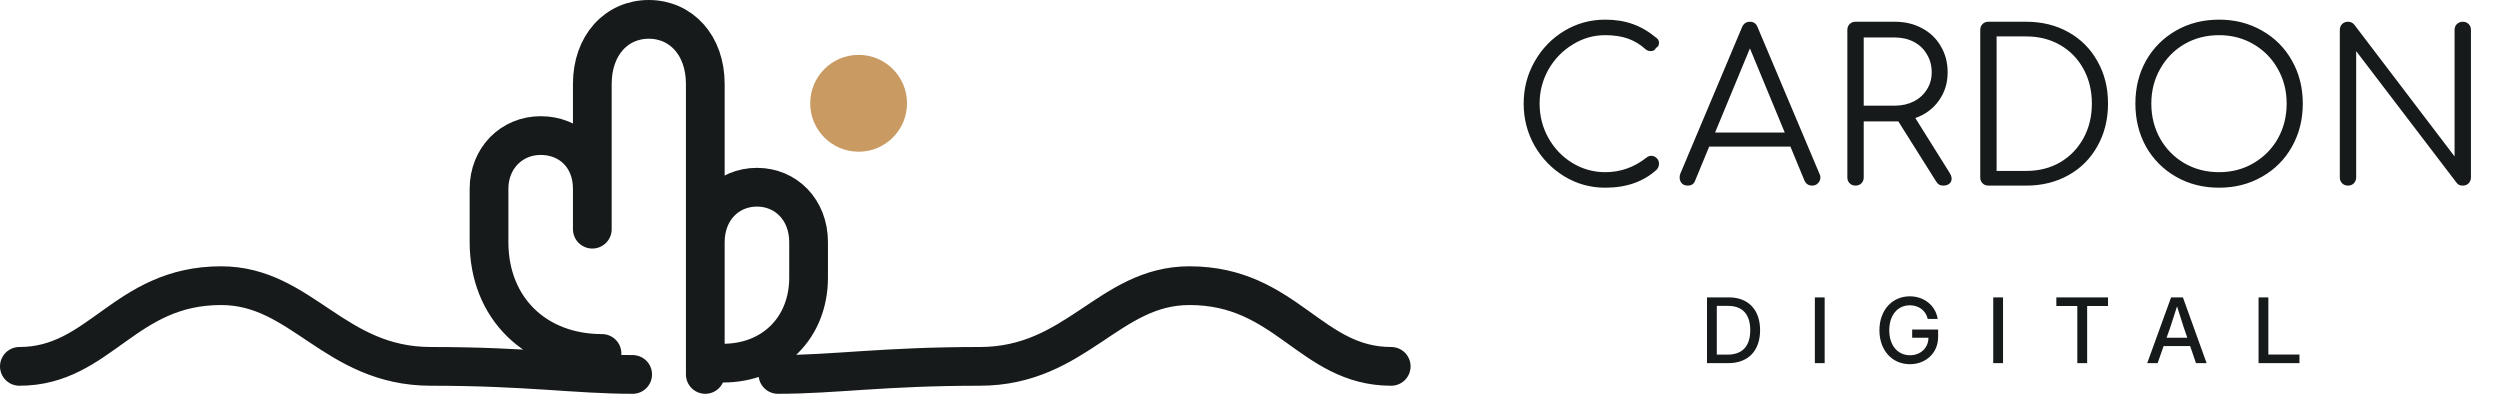
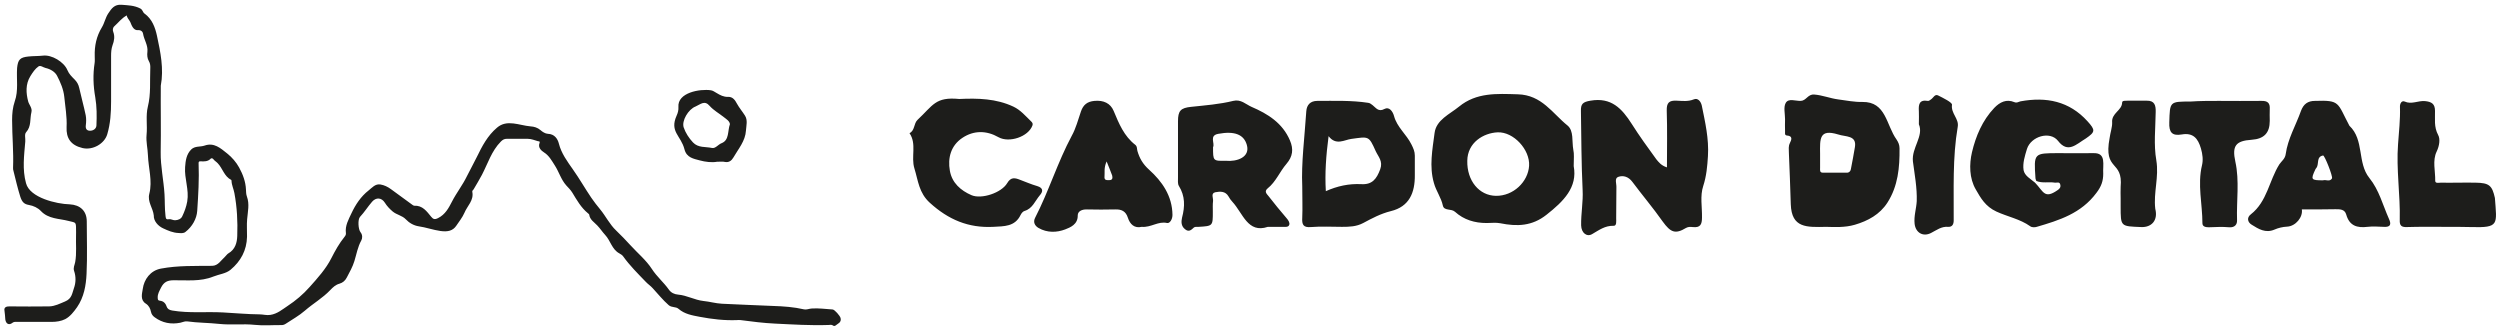
- <svg xmlns="http://www.w3.org/2000/svg" viewBox="163 88 1549 244" role="img" aria-label="Cardon Digital">
-   <path d="M175 315 C225 315 240 265 300 265 C350 265 370 315 430 315 M770 315 C830 315 850 265 900 265 C960 265 975 315 1025 315 M600 320 L600 140 C600 116 585 100 565 100 C545 100 530 116 530 140 L530 230 M530 205 C530 185 516 172 498 172 C480 172 466 186 466 205 L466 238 C466 279 495 307 536 307 M600 238 C600 218 614 204 632 204 C650 204 664 218 664 238 L664 260 C664 291 642 313 611 313 M430 315 C490 315 520 320 555 320 M645 320 C680 320 710 315 770 315" fill="none" stroke="#161A1B" stroke-width="24" stroke-linecap="round" stroke-linejoin="round" />
-   <circle cx="695" cy="152" r="30" fill="#C99A62" />
-   <g transform="translate(803 -297)">
-     <g fill="#161A1B">
-       <path d="m 354.63,501.3 q -13.78,0 -25.35,-7.02 -11.57,-7.02 -18.46,-18.98 -6.76,-11.96 -6.76,-26.13 0,-14.04 6.76,-26 6.76,-11.96 18.33,-18.98 11.57,-7.02 25.48,-7.02 9.36,0 17.03,2.73 7.67,2.73 14.82,8.71 1.43,1.04 1.43,2.99 0,1.04 -0.52,1.95 -0.52,0.78 -1.43,1.17 -0.26,0.91 -1.17,1.43 -0.91,0.52 -1.95,0.52 -1.95,0 -3.25,-1.17 -5.07,-4.55 -11.05,-6.63 -5.98,-2.08 -13.91,-2.08 -10.92,0 -20.28,5.85 -9.36,5.72 -14.95,15.47 -5.46,9.75 -5.46,21.06 0,11.57 5.46,21.32 5.46,9.75 14.82,15.47 9.36,5.72 20.41,5.72 14.17,0 25.61,-9.1 1.43,-1.04 2.86,-1.04 1.95,0 3.38,1.43 1.43,1.3 1.43,3.51 0,2.08 -1.43,3.64 -12.22,11.18 -31.85,11.18 z m 132.78,-8.45 q 0.52,0.91 0.52,2.08 0,2.08 -1.56,3.64 -1.43,1.43 -3.51,1.43 -3.38,0 -4.81,-3.12 l -8.71,-21.06 h -50.31 l -8.71,21.06 q -1.04,3.12 -4.68,3.12 -2.21,0 -3.64,-1.43 -1.3,-1.56 -1.3,-3.64 0,-1.3 0.39,-2.21 l 38.22,-90.74 q 1.43,-3.51 4.94,-3.51 3.51,0 4.81,3.51 z m -64.74,-25.74 h 43.16 l -21.58,-52.13 z m 145.39,25.09 q 1.17,1.95 1.17,3.51 0,1.95 -1.43,3.12 -1.43,1.17 -3.77,1.17 -1.56,0 -2.6,-0.65 -1.04,-0.65 -1.82,-1.95 l -23.4,-37.18 h -2.21 -19.24 v 34.71 q 0,2.21 -1.43,3.64 -1.43,1.43 -3.64,1.43 -2.21,0 -3.64,-1.43 -1.43,-1.43 -1.43,-3.64 v -91.39 q 0,-2.21 1.43,-3.64 1.43,-1.43 3.64,-1.43 h 24.31 q 9.49,0 16.9,4.03 7.41,3.9 11.57,11.05 4.29,7.15 4.29,16.25 0,10.01 -5.46,17.55 -5.33,7.54 -14.56,10.79 z m -34.06,-41.73 q 6.5,0 11.7,-2.6 5.33,-2.73 8.19,-7.41 2.99,-4.68 2.99,-10.66 0,-6.24 -2.99,-11.18 -2.86,-4.94 -8.06,-7.67 -5.2,-2.73 -11.83,-2.73 h -19.24 v 42.25 z M 592.03,500 q -2.21,0 -3.64,-1.43 -1.43,-1.43 -1.43,-3.64 v -91.39 q 0,-2.21 1.43,-3.64 1.43,-1.43 3.64,-1.43 h 23.4 q 14.69,0 26.26,6.5 11.57,6.5 17.94,18.07 6.5,11.44 6.5,26.13 0,14.69 -6.5,26.26 -6.37,11.57 -17.94,18.07 -11.57,6.5 -26.26,6.5 z m 23.4,-9.1 q 11.83,0 21.06,-5.33 9.23,-5.46 14.43,-14.95 5.2,-9.49 5.2,-21.45 0,-11.96 -5.2,-21.45 -5.2,-9.49 -14.43,-14.82 -9.23,-5.33 -21.06,-5.33 h -18.33 v 83.33 z m 119.52,10.4 q -14.82,0 -26.65,-6.76 -11.83,-6.76 -18.59,-18.59 -6.63,-11.96 -6.63,-26.78 0,-14.82 6.63,-26.65 6.76,-11.83 18.59,-18.59 11.83,-6.76 26.65,-6.76 14.69,0 26.52,6.76 11.96,6.76 18.59,18.59 6.76,11.83 6.76,26.65 0,14.82 -6.76,26.78 -6.63,11.83 -18.59,18.59 -11.83,6.76 -26.52,6.76 z m 0,-9.62 q 11.83,0 21.32,-5.59 9.62,-5.59 15.08,-15.21 5.46,-9.75 5.46,-21.71 0,-11.83 -5.46,-21.45 -5.46,-9.75 -15.08,-15.34 -9.49,-5.59 -21.32,-5.59 -11.96,0 -21.58,5.59 -9.49,5.59 -14.95,15.34 -5.46,9.62 -5.46,21.45 0,11.96 5.46,21.71 5.46,9.62 14.95,15.21 9.62,5.59 21.58,5.59 z m 79.87,8.32 q -2.21,0 -3.64,-1.43 -1.43,-1.43 -1.43,-3.64 v -91.39 q 0,-2.21 1.43,-3.64 1.43,-1.43 3.64,-1.43 2.34,0 3.9,1.82 l 62.14,81.64 v -78.39 q 0,-2.21 1.43,-3.64 1.56,-1.43 3.64,-1.43 2.21,0 3.64,1.43 1.43,1.43 1.43,3.64 v 91.39 q 0,2.08 -1.43,3.64 -1.43,1.43 -3.64,1.43 -2.6,0 -3.77,-1.69 l -62.27,-81.64 v 78.26 q 0,2.08 -1.43,3.64 -1.43,1.43 -3.64,1.43 z" />
-       <path d="m 430.838,610 c 12.441,0 19.715,-7.766 19.715,-20.426 0,-12.605 -7.301,-20.316 -19.305,-20.316 H 417.658 V 610 Z m -7.109,-5.277 v -30.188 h 7.137 c 9.078,0 13.59,5.605 13.59,15.039 0,9.488 -4.512,15.148 -14,15.148 z m 66.828,-35.465 h -6.07 V 610 h 6.07 z m 52.801,41.398 c 10.008,0 17.5,-7.082 17.5,-16.789 v -4.676 H 544.779 V 594.25 h 10.09 c -0.055,6.48 -5.031,10.855 -11.43,10.855 -7.738,0 -12.852,-6.207 -12.852,-15.449 0,-9.297 5.086,-15.504 12.824,-15.504 5.605,0 9.871,3.418 11.02,8.449 h 6.152 c -1.285,-8.285 -8.395,-14 -17.254,-14 -10.91,0 -18.84,8.504 -18.84,21.055 0,12.359 7.82,21 18.867,21 z m 57.723,-41.398 h -6.07 V 610 h 6.07 z m 33.031,5.332 h 12.988 V 610 h 6.098 v -35.41 h 12.934 v -5.332 H 634.111 Z M 690.412,610 h 6.453 l 3.719,-10.582 h 16.434 L 720.627,610 h 6.59 l -14.684,-40.742 h -7.328 z m 12.004,-15.75 2.543,-7.219 c 1.121,-3.363 2.297,-6.945 3.938,-12.223 1.613,5.277 2.762,8.859 3.883,12.223 l 2.461,7.219 z M 759.4,610 h 25.348 v -5.332 H 765.471 v -35.41 h -6.07 z" />
-     </g>
+ <svg xmlns="http://www.w3.org/2000/svg" viewBox="116 233 2354 310" role="img" aria-label="Cardon Digital">
+   <g fill="#1D1D1B">
+     <path d="M235.4,247.5c-4.9,2.6-7.8,6.7-11.5,10c-1.9,1.6-1.9,3.8-1.3,5.4c1.7,4.4,0.9,8.7-0.6,12.6c-1.2,3.4-1.4,6.7-1.4,10.1 c0,14.3,0,28.6,0,42.9c0,10.5-0.6,20.8-3.6,30.9c-2.6,8.9-13.6,15.3-23.3,13c-11-2.6-15.5-9.3-15-19.7c0.5-9.7-1.3-19.2-2.2-28.7 c-0.7-6.8-3.6-13.6-6.8-19.7c-1.9-3.7-6.3-6.3-10.8-7.3c-2.2-0.5-4.7-2.7-6.6-1.5c-3.3,2.3-5.5,5.7-7.7,9.2 c-4.7,7.6-4.1,16-2.1,23.7c0.8,3.2,4.1,6.3,3.1,10.2c-1.6,6.3,0.1,13.3-5,18.9c-1.8,2-0.5,5.8-0.8,8.8 c-1.1,13.1-2.9,26.2,0.7,39.2c3.5,13.7,28.8,19.6,41.1,19.9c9.9,0.5,16.1,6.2,16.1,16.1c0,16.4,0.6,32.9-0.2,49.3 c-0.5,10.9-2.4,21.9-8.9,31.4c-3.1,4.4-6.6,8.9-11.2,11.3c-3.7,1.9-8.4,2.6-12.9,2.6c-10.8,0-21.6,0-32.4,0 c-1.4,0-2.8-0.3-4.3,0.8c-3.2,2.6-6.2,1.2-6.8-3.1c-0.3-2.8-0.3-5.6-0.8-8.4c-0.6-3,1.8-4,4.7-3.9c12.5,0.1,25,0.2,37.4,0 c5.3-0.1,10-2.6,14.9-4.6c6.6-2.7,6.7-7.8,8.4-12.5c1.9-5.2,2-10.9,0.2-16.2c-1.1-3.1,0.5-5.6,1-8.4c1.5-8.4,0.5-16.9,0.8-25.3 c0.1-1.8,0-3.6,0-5.5c0-7.4-0.3-6.2-7.2-8c-8.8-2.3-18.8-1.7-26-9.4c-2.7-2.9-7-4.9-11.2-5.6c-4.7-0.8-6.5-3-8.1-7.8 c-2.5-8-4.4-16.1-6.4-24.2c-0.3-1-0.5-2-0.4-3.1c0.6-15-0.9-30-0.9-44.9c0-6,0.5-11.7,2.5-17.6c3.6-10,1.5-20.9,2.2-31.4 c0.8-7.9,2.8-10,10.7-10.8c4.5-0.5,9-0.3,13.5-0.8c8.4-1.1,20,5.9,23.2,13.7c1.5,3.6,4.1,6.1,6.7,8.7c2.3,2.3,3.7,4.8,4.4,8 c1.9,8.6,4.3,17.1,6.1,25.7c0.6,3.1,0.5,6.4,0.1,9.5c-0.4,3.3,0.9,5.1,4,5.1c3,0,5.8-1.8,6-4.9c0.4-8.9,0.4-17.8-1.1-26.6 c-1.9-10.7-2.3-21.5-0.6-32.3c0.3-2.1,0.1-4.3,0.1-6.4c-0.3-9.7,1.6-18.7,6.7-27.1c2.5-4.1,3.3-9,6-13.1 c3.1-4.7,5.9-8.7,12.5-8.2c6.1,0.5,11.9,0.5,17.7,3.5c2.4,1.3,2.2,3.5,4,4.8c7.1,5.1,10,13,11.7,20.9c3.3,15.4,6.6,31,3.6,47 c-0.2,20.8,0.3,41.7-0.1,62.5c-0.2,13.4,2.8,26.4,3.6,39.7c0.4,6.6,0.1,13.2,0.9,19.9c0.3,2.4,0.1,4.2,3.3,3.6 c1.9-0.3,3.6,1,5.7,1c3-0.1,5.7-1.3,6.8-3.7c2.1-4.4,3.8-8.9,4.7-14c1.9-11.1-2.8-21.6-2-32.4c0.4-5.9,1.2-12.1,5.8-16.6 c3.5-3.4,8.4-2.2,12.5-3.6c9-3.2,15.1,2.5,21.3,7.4c4.6,3.7,8.5,8.2,11.3,13.3c3.5,6.4,6.1,13.3,6.4,20.7 c0.1,2.2,0.1,4.4,0.9,6.6c2.6,7.1,0.8,14.2,0.2,21.4c-0.5,5.4,0,10.9-0.1,16.4c-0.3,12.8-5.9,23.1-15.5,31.1 c-4.4,3.7-10.8,4.2-16.2,6.4c-12.3,5-25.1,3.3-37.8,3.5c-5.2,0.1-8.7,1.5-11.4,6.8c-1.6,3.3-3.4,6-3.2,9.7 c0.1,1.7,0.1,2.6,2.3,2.8c2.8,0.3,5,2.1,6,5.2c0.8,2.4,2.4,3.5,5.4,4c15.9,2.7,32,0.9,47.9,1.8c11.4,0.6,22.8,1.7,34.3,1.8 c3.4,0,6.6,1.1,10.2,0.5c6.5-1,11.2-5.1,16.2-8.4c7.6-5,14.6-10.9,20.7-17.8c7.6-8.5,15.4-17.1,20.5-27.2 c3.6-7.1,7.4-13.9,12.4-20.1c0.9-1.1,1.5-2.2,1.3-3.6c-0.9-6.9,2.5-12.7,5.2-18.5c3.9-8.3,8.9-15.9,16.2-21.6 c3.2-2.5,6.2-6.4,11.1-5.6c3.6,0.6,6.9,2.2,9.9,4.4c6.8,5,13.6,9.9,20.4,14.9c0.5,0.3,1,0.7,1.5,0.7c7.9-0.4,11.8,5.3,16,10.4 c1.8,2.2,3.2,2.9,6.4,1.3c6.9-3.4,10.1-9.6,13.2-15.6c4.2-8.2,10-15.5,14-23.8c3-6.1,6.4-12,9.4-18.2c4.9-10.1,10.1-20.1,19-27.6 c9.4-8.1,20.9-2.1,31.6-1.2c3.2,0.2,6.5,1.1,9.3,3.5c1.9,1.7,4.6,3.4,7,3.5c6.3,0.2,9.2,4.8,10.3,9.1c2.4,9.5,8,16.9,13.3,24.5 c6.1,8.6,11.3,17.8,17.2,26.5c2.6,3.8,5.4,7.4,8.3,10.9c5.4,6.5,9,14.3,15.3,20.2c4.6,4.4,9,9,13.3,13.7 c6.8,7.5,14.8,14,20.3,22.5c4.6,7.1,11.1,12.5,15.9,19.3c2.1,3,5.2,4.4,8.7,4.7c8.3,0.7,15.6,5.1,23.8,6 c5.9,0.6,11.6,2.3,17.6,2.6c16.1,0.7,32.3,1.5,48.4,2.1c9.5,0.3,19.3,1,28.8,3.2c2.2,0.5,4.7-0.6,7-0.8 c6.7-0.5,13.2,0.5,19.9,0.9c1.9,0.1,7,6,7.5,8.1c1,4.3-2.7,5.2-4.9,7.1c-0.4,0.4-1.7,0.4-2.1,0c-1.4-1.1-2.9-0.7-4.4-0.6 c-16.8,0.6-33.7-0.5-50.4-1.3c-10.8-0.5-21.6-1.9-32.4-3.3c-1-0.1-2.1-0.1-3.2,0c-11.9,0.5-23.7-0.9-35.3-3.1 c-6.8-1.3-14.2-2.5-19.9-7.5c-2.6-2.3-6.3-0.9-9.3-3.5c-5.5-4.8-10-10.5-14.9-15.8c-2.1-2.4-4.7-4-6.8-6.3 c-7.4-7.7-15-15.2-21.2-23.9c-0.8-1.1-2.2-2-3.5-2.7c-7.1-3.8-8.3-12-13.4-17.4c-2.6-2.8-4.7-6.1-7.4-8.9 c-2.9-3.1-7-5.4-7.6-10.2c-0.1-0.5-0.8-0.9-1.2-1.3c-6.5-5.3-10.5-12.5-14.7-19.4c-1.6-2.6-3.8-4.7-5.7-6.8 c-5-5.6-6.9-12.9-10.9-19c-2.9-4.5-5.3-9.1-10.2-12.2c-2.4-1.5-5.7-4.5-4.1-8.6c0.8-2-1-1.8-1.3-1.8c-3.2-0.9-6.4-2.3-9.9-2.3 c-6.5,0-13.1,0-19.6,0c-2.3,0-3.8,0.8-5.6,2.6c-8.8,8.9-12.2,20.6-17.8,31.3c-2.4,4.6-5.2,9.1-7.8,13.6c-0.4,0.8-1.5,1.2-1.3,2.3 c1.7,8.2-4.7,13.3-7.4,19.9c-1.9,4.4-5.1,8.3-7.7,12.2c-3.2,4.7-8,5.9-14.9,4.9c-7-1-13.5-3.4-20.4-4.4 c-4.6-0.7-8.9-3.1-12.2-6.6c-3.4-3.6-8.6-4.2-12.4-7.4c-2.9-2.5-5.3-5-7.3-8.2c-3.1-4.9-8.2-5.3-12-1c-4,4.6-7.2,9.8-11.4,14.3 c-2.3,2.4-1.7,11.9,0.5,14.5c2,2.5,1.8,5.7,0.7,7.7c-3.4,6.1-4.5,13-6.5,19.4c-1.7,5.6-4.5,10.4-7.1,15.4c-1.5,3-3.8,5-6.9,5.9 c-3.7,1-6.2,3.4-8.7,6c-7.1,7.5-16.2,12.7-23.9,19.4c-5.5,4.8-11.8,8.2-17.8,12.2c-1.3,0.9-2.8,1.5-4.6,1.4 c-8.2-0.1-16.5,0.7-24.6-0.2c-11.2-1.2-22.5,0.3-33.6-0.9c-10.1-1.1-20.3-1-30.4-2.4c-2-0.3-4.3,0.9-6.4,1.3 c-8.7,1.7-16.8,0.2-24-5.1c-1.7-1.2-3.1-2.8-3.6-5.4c-0.5-2.7-1.9-5.7-4.8-7.5c-5.4-3.4-3.6-9.2-2.9-13.7 c1.2-9.2,7.3-17.5,17.2-19.3c16-3,32.1-2.4,48.2-2.6c5.6-0.1,8.3-5.2,12-8.5c1.1-1,2-2.5,3.2-3.2c6.5-3.7,8.2-10.1,8.4-16.5 c0.5-13.5-0.2-27-2.7-40.3c-0.7-3.9-2.6-7.5-2.7-11.6c0-0.3-0.1-0.7-0.3-0.8c-6.6-3.3-8-10.8-12.7-15.7c-1.3-1.4-3-2.3-4.1-3.8 c-0.6-0.9-1.9-1.1-2.4-0.6c-2.7,2.9-6.2,2.8-9.6,2.6c-1.3-0.1-2,0.3-1.9,1.8c0.6,15-0.3,30-1.3,44.9c-0.5,7.3-4.6,14.8-11.1,19.8 c-1.9,1.5-4.3,1.1-6.5,1c-5.2-0.2-9.8-2.2-14.5-4.4c-4.8-2.2-9-6.9-8.8-12.1c-0.7-7-6.2-12.9-4.2-20.5 c3.1-12.1-0.9-24.2-1.3-36.2c-0.2-6.3-1.9-12.7-1.3-19.1c0.9-8.9-0.9-18.2,1.2-26.6c3-12,1.8-23.9,2.3-35.8 c0.1-2.5,0.1-4.8-1.4-7.3c-1.4-2.3-1.7-5.6-1.3-8.7c0.7-6.1-3.2-11.2-4.1-17c-0.2-1.4-1.5-3.6-4.9-3.3c-4.1,0.3-5.8-4.3-7.1-7.6 C237.4,251.2,235.6,249.9,235.4,247.5z" />
+     <path d="M791.2,385.3c-4.8,0.9-11,0.2-16.4-1.3c-5.4-1.5-12.3-2.4-14.3-10.4c-3.3-13-14.2-16.5-7.4-31.7c1.2-2.6,1.9-5.3,1.7-8.1 c-1.1-13.7,20.4-17.3,30.5-15.8c1.9,0.2,3.7,1.6,5.5,2.6c3.3,2,6.7,3.8,10.7,3.6c4.5-0.2,6.7,3.2,8.4,6.4c2.2,4,5.2,7.5,7.6,11.3 c2.7,4.3,1.2,9.3,0.9,14c-0.6,10-7.2,17.3-11.9,25.5c-1.6,2.7-4,4.8-7.8,4.1C796.6,385,794.4,385.3,791.2,385.3z M803.3,349.9 c-0.4-3-3.2-4.6-5.6-6.5c-4.5-3.6-9.8-6.5-13.5-10.7c-4.8-5.6-8.5-1.5-13.3,0.6c-6.8,2.6-13.3,13.6-11.1,19.8 c1.8,5.2,4.9,9.9,8.7,14c5,5.3,11.8,3.9,17.8,5.2c3.4,0.8,5.9-3.3,9.2-4.5C802.8,364.9,801,356.4,803.3,349.9z" />
  </g>
+   <path fill="#1D1D1B" transform="translate(680 -835) scale(2)" d="M458.9,612.2c1.9,10-4.8,16.6-12.8,22.9c-6.8,5.4-13.9,5.6-21.8,4c-2-0.4-4.2-0.1-6.4-0.1c-5.6,0-10.7-1.5-14.9-5.3 c-1.8-1.6-5.1-0.3-5.7-2.9c-0.8-3.8-3.2-6.9-4.2-10.6c-2.3-7.9-0.7-15.8,0.3-23.6c0.8-6.2,7.1-8.8,11.5-12.4 c8.2-6.7,17.7-6.1,27.7-5.8c11.3,0.3,16.3,9,23.4,14.7c3,2.5,2,7.4,2.7,11.3C459.2,606.6,458.9,608.7,458.9,612.2z M422.3,626.2 c8.2,0.1,15.1-6.6,15.6-14.1c0.5-7.6-7.3-16.1-14.8-15.8c-6.7,0.3-14.2,4.8-14.3,13.4C408.6,619.1,414.4,626.1,422.3,626.2z M502.8,612.8c0-9.2,0.2-18-0.1-26.7c-0.1-3.7,1.1-4.9,4.7-4.7c2.6,0.1,5.3,0.5,8-0.6c2-0.9,3.4,1.1,3.8,2.9 c1.6,7.9,3.4,15.6,2.9,23.8c-0.3,4.8-0.7,9.4-2.2,14c-1.6,4.8-0.5,9.9-0.6,14.9c0,3.3-0.8,4.9-4.4,4.5c-1-0.1-2-0.2-3.1,0.4 c-5.1,3.1-7.3,2.1-11-3c-4.5-6.4-9.6-12.4-14.3-18.7c-1.8-2.4-4.3-3.2-6.7-2.3c-1.8,0.7-0.7,3.2-0.8,4.9c-0.1,4.9,0,9.7-0.1,14.6 c0,1.3,0.3,3.6-1.2,3.5c-4.1-0.1-6.8,2-10.1,3.9c-2.5,1.5-5.1-0.5-5.2-4.1c-0.1-5.6,1-11.2,0.7-16.6c-0.6-12.4-0.6-24.8-0.8-37.2 c-0.1-3.4,0.9-4.3,4.5-4.9c9.8-1.7,14.8,3.7,19.4,10.9c3.6,5.7,7.6,11.2,11.6,16.7C498.9,610.3,500,611.9,502.8,612.8z M676.7,619.2c-0.1-0.4-0.4-0.9-0.4-1.3c-0.8-11.8-0.8-11.8,10.9-11.8c5.5,0,10.9,0.1,16.4,0c6.2-0.2,4.3,5.5,4.6,9.7 c0,3.4-0.9,6-3.2,9c-7.2,9.7-17.5,12.9-28.1,16c-0.9,0.3-2.4,0.3-3.1-0.3c-4.8-3.4-10.7-4.5-15.9-6.9c-5.2-2.4-7.4-6.4-9.7-10.4 c-3.1-5.3-3.1-11.9-1.8-17.5c1.8-7.6,4.9-15,10.5-20.9c2.6-2.7,5.7-4.3,9.5-2.7c1.2,0.5,1.9-0.2,2.9-0.4 c12.1-2.2,22.9-0.1,31.5,9.4c3.8,4.2,3.7,5-0.8,8.1c-4.5,2.7-8.4,7.2-13.1,1.1c-3.8-4.8-12.7-2.1-14.6,3.8c-1,3.3-2.1,6.7-1.6,10 c0.5,2.7,3.3,4.1,5.4,5.9c4,4.2,4.4,7.8,10.5,3.6c0.9-0.6,1.7-1.3,1.4-2.6c-0.3-1.6-1.6-0.9-2.5-1 C682.6,619.5,679.6,620.4,676.7,619.2z M577.8,640.8c-9.3,0.2-16.3,0.6-16.7-10.6c-0.2-8.1-0.6-16.3-0.9-24.4c0-1.5-0.3-2.9,0.5-4.5c0.7-1.4,1.5-3.3-1.4-3.5 c-1.3-0.1-0.8-1.4-0.9-2.2c-0.1-1.8,0-3.6,0-5.5c0-2.6-0.8-5.6,0.3-7.6c1.3-2.4,4.6-0.9,7.1-1c2.6-0.1,3.3-3.2,6.3-3 c3.9,0.3,7.5,1.8,11.3,2.3c3.8,0.5,7.8,1.3,11.4,1.2c11.2-0.2,11.2,10.9,16.1,17.7c0.8,1.2,1.4,2.5,1.4,4.1 c0.1,9-0.7,17.8-5.7,25.6c-3.6,5.6-9.2,8.6-15.3,10.4C586.6,641.2,581.5,640.9,577.8,640.8z M574.9,606.6c0,2.1,0,4.2,0,6.4 c0,1-0.3,2.3,1.3,2.3c3.8,0,7.6,0,11.4,0c1,0,1.7-0.8,1.8-1.7c0.7-3.5,1.3-6.9,1.9-10.4c0.9-5.6-4.4-4.7-7.9-5.9 C574.5,594.6,574.8,599.2,574.9,606.6z M314.9,640.8c-9.5,3.2-11.7-6.4-16.7-11.8c-0.7-0.7-1.3-1.6-1.8-2.5c-1.5-2.6-4-2.4-6.2-2c-2.3,0.5-0.9,2.7-1.1,4.2 c-0.2,1.6-0.1,3.3-0.1,5c0,6.7,0,6.7-6.7,7.1c-0.7,0-1.7-0.1-2.2,0.3c-1.3,1.2-2.4,2.3-4.2,0.8c-1.9-1.5-1.8-3.6-1.4-5.4 c1.4-5.3,1.5-10.2-1.5-15c-0.6-1-0.4-2.6-0.4-4c0-8.8,0-17.6,0-26.4c0-4.9,1.2-6.3,6.2-6.8c6.6-0.7,13.3-1.2,19.8-2.8 c3.6-0.9,5.9,1.6,8.6,2.8c7.7,3.3,14.6,7.6,18.1,15.8c1.8,4.2,1.3,7.6-1.6,11c-3.2,3.7-5,8.5-8.9,11.6c-1.8,1.5-0.3,2.7,0.4,3.6 c2.7,3.5,5.6,7,8.5,10.4c0.8,0.9,1.6,2.1,1.3,3.1c-0.4,1.3-2,1-3.2,1C320,640.8,318,640.8,314.9,640.8z M289.1,603.3 c0,6.5,0,6.5,6,6.4c5.3,0.5,11.6-1.7,9.9-7.5c-1.4-4.9-5.8-6.6-13.4-5.2C287.1,597.8,290.1,601.5,289.1,603.3z M331.1,621.7c-0.5-11,1.1-23.1,1.9-35.3c0.2-3,1.9-4.9,5.2-4.9c8,0,16-0.3,23.9,0.9c0.9,0.1,1.4,0.6,2.1,1.1 c1.5,1.1,2.7,3.4,5.6,1.8c2.2-1.2,3.9,1.1,4.5,3.3c1.4,5.3,5.9,8.7,8.2,13.4c0.9,1.8,1.6,3.3,1.6,5.3c0,3,0,6.1,0,9.1 c0.1,8.3-2.6,14.9-11.3,17c-4.8,1.2-8.9,3.4-13,5.6c-3.2,1.7-6.5,1.8-10,1.8c-4.9,0-9.7-0.3-14.6,0.1c-3.6,0.3-4.3-1.1-4.1-4.4 C331.3,632,331.1,627.4,331.1,621.7z M343.5,598.1c-1.2,9.2-1.8,17.5-1.3,25.9c5.4-2.4,10.8-3.6,16.7-3.3c5.1,0.3,7.2-2.4,8.9-7 c1.4-3.8-0.9-5.9-2.1-8.5c-3.3-7.4-3.3-6.9-11.5-5.8C351,599.8,347,602.7,343.5,598.1z M801.7,632.6c0.6,3.6-2.9,7.9-6.9,8.1c-2.1,0.1-4.2,0.6-6,1.4c-4.2,1.8-7.5-0.3-10.7-2.3c-2-1.2-2.4-3.4-0.4-4.9 c7.7-6,8.6-15.9,13.4-23.5c1-1.5,2.7-2.6,3-4.8c1-7.3,4.8-13.6,7.2-20.4c1.2-3.2,3.2-4.7,6.6-4.7c12-0.4,10.4,0.8,16.2,11.7 c7.1,6.7,3.6,17.4,9.4,24.6c4.6,5.7,6.3,12.7,9.2,19.2c1.2,2.6,0.8,4-2.4,3.8c-2.6-0.1-5.2-0.3-7.7,0c-4.9,0.6-8.5-0.5-10-5.8 c-0.7-2.5-2.9-2.5-5-2.5C812.3,632.6,807.2,632.6,801.7,632.6z M811.7,618.9c1.2-0.5,3.1,0.9,4.2-0.9c0.5-0.9-3.5-11-4.2-10.8 c-3.3,0.6-1.8,4-3.1,5.8c-0.2,0.2-0.4,0.5-0.5,0.7C805.8,618.6,806,618.9,811.7,618.9z M255.5,640.8c-3.4,0.8-5.5-1.2-6.5-4.3c-1-3.1-3-4-6-3.9c-4.4,0.1-8.8,0.1-13.2,0c-2.3-0.1-4.4,0.8-4.4,2.8 c0.1,4.3-3.6,5.7-5.9,6.6c-3.9,1.5-8.5,1.7-12.6-0.7c-1.7-1-2.6-2.7-1.6-4.7c6.5-12.6,10.6-26.2,17.3-38.7 c1.9-3.4,3-7.6,4.3-11.4c1.1-3.2,3-4.7,6.4-5c4.2-0.4,7.5,1.1,9,4.7c2.5,6,4.9,11.9,10.2,16c1,0.8,0.7,1.9,1,2.9 c1,3.4,2.5,6.1,5.5,8.8c6.1,5.5,10.9,12.3,11,21.3c0,2-1.2,4-2.5,3.8C263.3,638,259.9,641.2,255.5,640.8z M239,610 c-1.4,3.1-0.8,5.2-1,7.1c-0.2,1.9,1.1,1.7,2.3,1.7c1.7,0,1.5-1.3,1.3-2.2C241,614.8,240.1,612.9,239,610z M169.6,580.6c8.8-0.4,17.4-0.2,25.5,3.6c3.4,1.6,5.7,4.4,8.3,6.9c0.5,0.5,1,1,0.7,1.9c-1.9,5.4-11,8.4-16,5.6 c-5.6-3.2-11.6-3.3-17,0.3c-5.4,3.6-7,9.4-5.9,15.5c1,5.7,5.1,9.3,10.2,11.5c4.7,2,14.1-1.1,16.8-5.7c1.7-2.9,3.6-2.5,5.9-1.6 c2.7,1,5.4,2.2,8.2,3c3,0.9,2.8,2.6,1.2,4.4c-2.2,2.6-3.4,6.2-7.1,7.3c-0.8,0.2-1.5,1.1-1.9,1.9c-2.7,5.6-7.8,5.3-12.9,5.6 c-11.7,0.6-21.1-3.4-29.8-11.3c-5.2-4.7-5.5-10.4-7.3-16.2c-1.7-5.5,1.2-11.5-2.3-16.6c2.6-1.3,1.9-4.5,3.8-6.3 C157.3,583.6,158.3,579.5,169.6,580.6z M869.8,640.8c-6.2,0-12.5-0.1-18.7,0.1c-2.6,0.1-3.4-0.8-3.3-3.3c0.3-11.9-1.7-23.8-0.8-35.7c0.4-5.8,1.1-11.7,0.9-17.5 c-0.1-1.6,0.8-3.2,2.2-2.6c3.3,1.5,6.3-0.5,9.6-0.2c3.1,0.3,4.7,1.3,4.7,4.6c0.1,3.8-0.6,7.5,1.5,11.4c1,1.8,0.6,5-0.7,7.7 c-2.1,4.3-0.6,9.2-0.7,13.8c0,1.4,1.7,0.9,2.6,0.9c5.5,0.1,10.9-0.1,16.4,0c6.4,0.1,7.8,1.3,9.1,7.2c0.9,12.5,2.2,14.1-11.3,13.7 C877.4,640.8,873.6,640.8,869.8,640.8z M762.5,581.5c6.7,0,13.4,0.1,20.1,0c3-0.1,4.2,1,4,3.9c-0.1,1.8,0,3.6,0,5.5c0,5.7-2.7,8.5-8.5,8.9 c-7.6,0.5-9.3,2.9-7.7,10.3c2,9.1,0.5,18.4,0.8,27.6c0.1,2-1.1,3.5-3.7,3.3c-3.2-0.3-6.4-0.1-9.6,0c-1.5,0-3-0.3-3-1.9 c0-9.1-2.4-18.2-0.2-27.3c0.6-2.4,0.3-5.2-0.5-7.9c-1.4-4.8-3.7-7.5-9-6.6c-4.6,0.8-6.1-1-5.9-5.7c0.3-9.8,0.1-9.8,10.1-9.8 C753.7,581.5,758.1,581.5,762.5,581.5z M621.4,592.5c0-2.8,0.1-4.4,0-6.1c-0.2-3.1,0.1-5.6,4.2-4.9c0.5,0.1,1.1-0.4,1.5-0.7c1.1-0.7,1.8-2.6,3.3-1.9 c2.4,1.2,6.7,3.3,6.6,4.4c-0.6,4.1,3.4,6.6,2.7,10.4c-2.5,14.6-1.8,29.4-1.9,44.1c0,1.8-0.7,3.1-2.6,3c-3.2-0.3-5.5,1.6-8.1,2.9 c-3.7,1.9-7.2-0.1-7.7-4.3c-0.4-3.7,0.8-7.1,1-10.7c0.2-6.3-1-12.5-1.8-18.7C617.9,603.6,623.8,598.1,621.4,592.5z M716.4,627.5c0-1.8-0.1-3.7,0-5.5c1.2-12.9-8.2-7.1-5.2-23c0.3-2.3,1.3-5.3,1.2-7.3c-0.4-4.5,4.6-5.6,4.7-9.4 c0-1.1,1.7-0.8,2.8-0.9c2.9,0,5.8,0,8.7,0c3.8-0.1,4.4,2.2,4.3,5.4c-0.1,7.6-1,15.3,0.3,22.7c1.3,7.9-1.4,15.1-0.5,22.8 c1.4,5.5-1.8,8.8-6.6,8.6c-9.7-0.4-9.7-0.1-9.7-9.7C716.4,630,716.4,628.8,716.4,627.5z" />
</svg>
